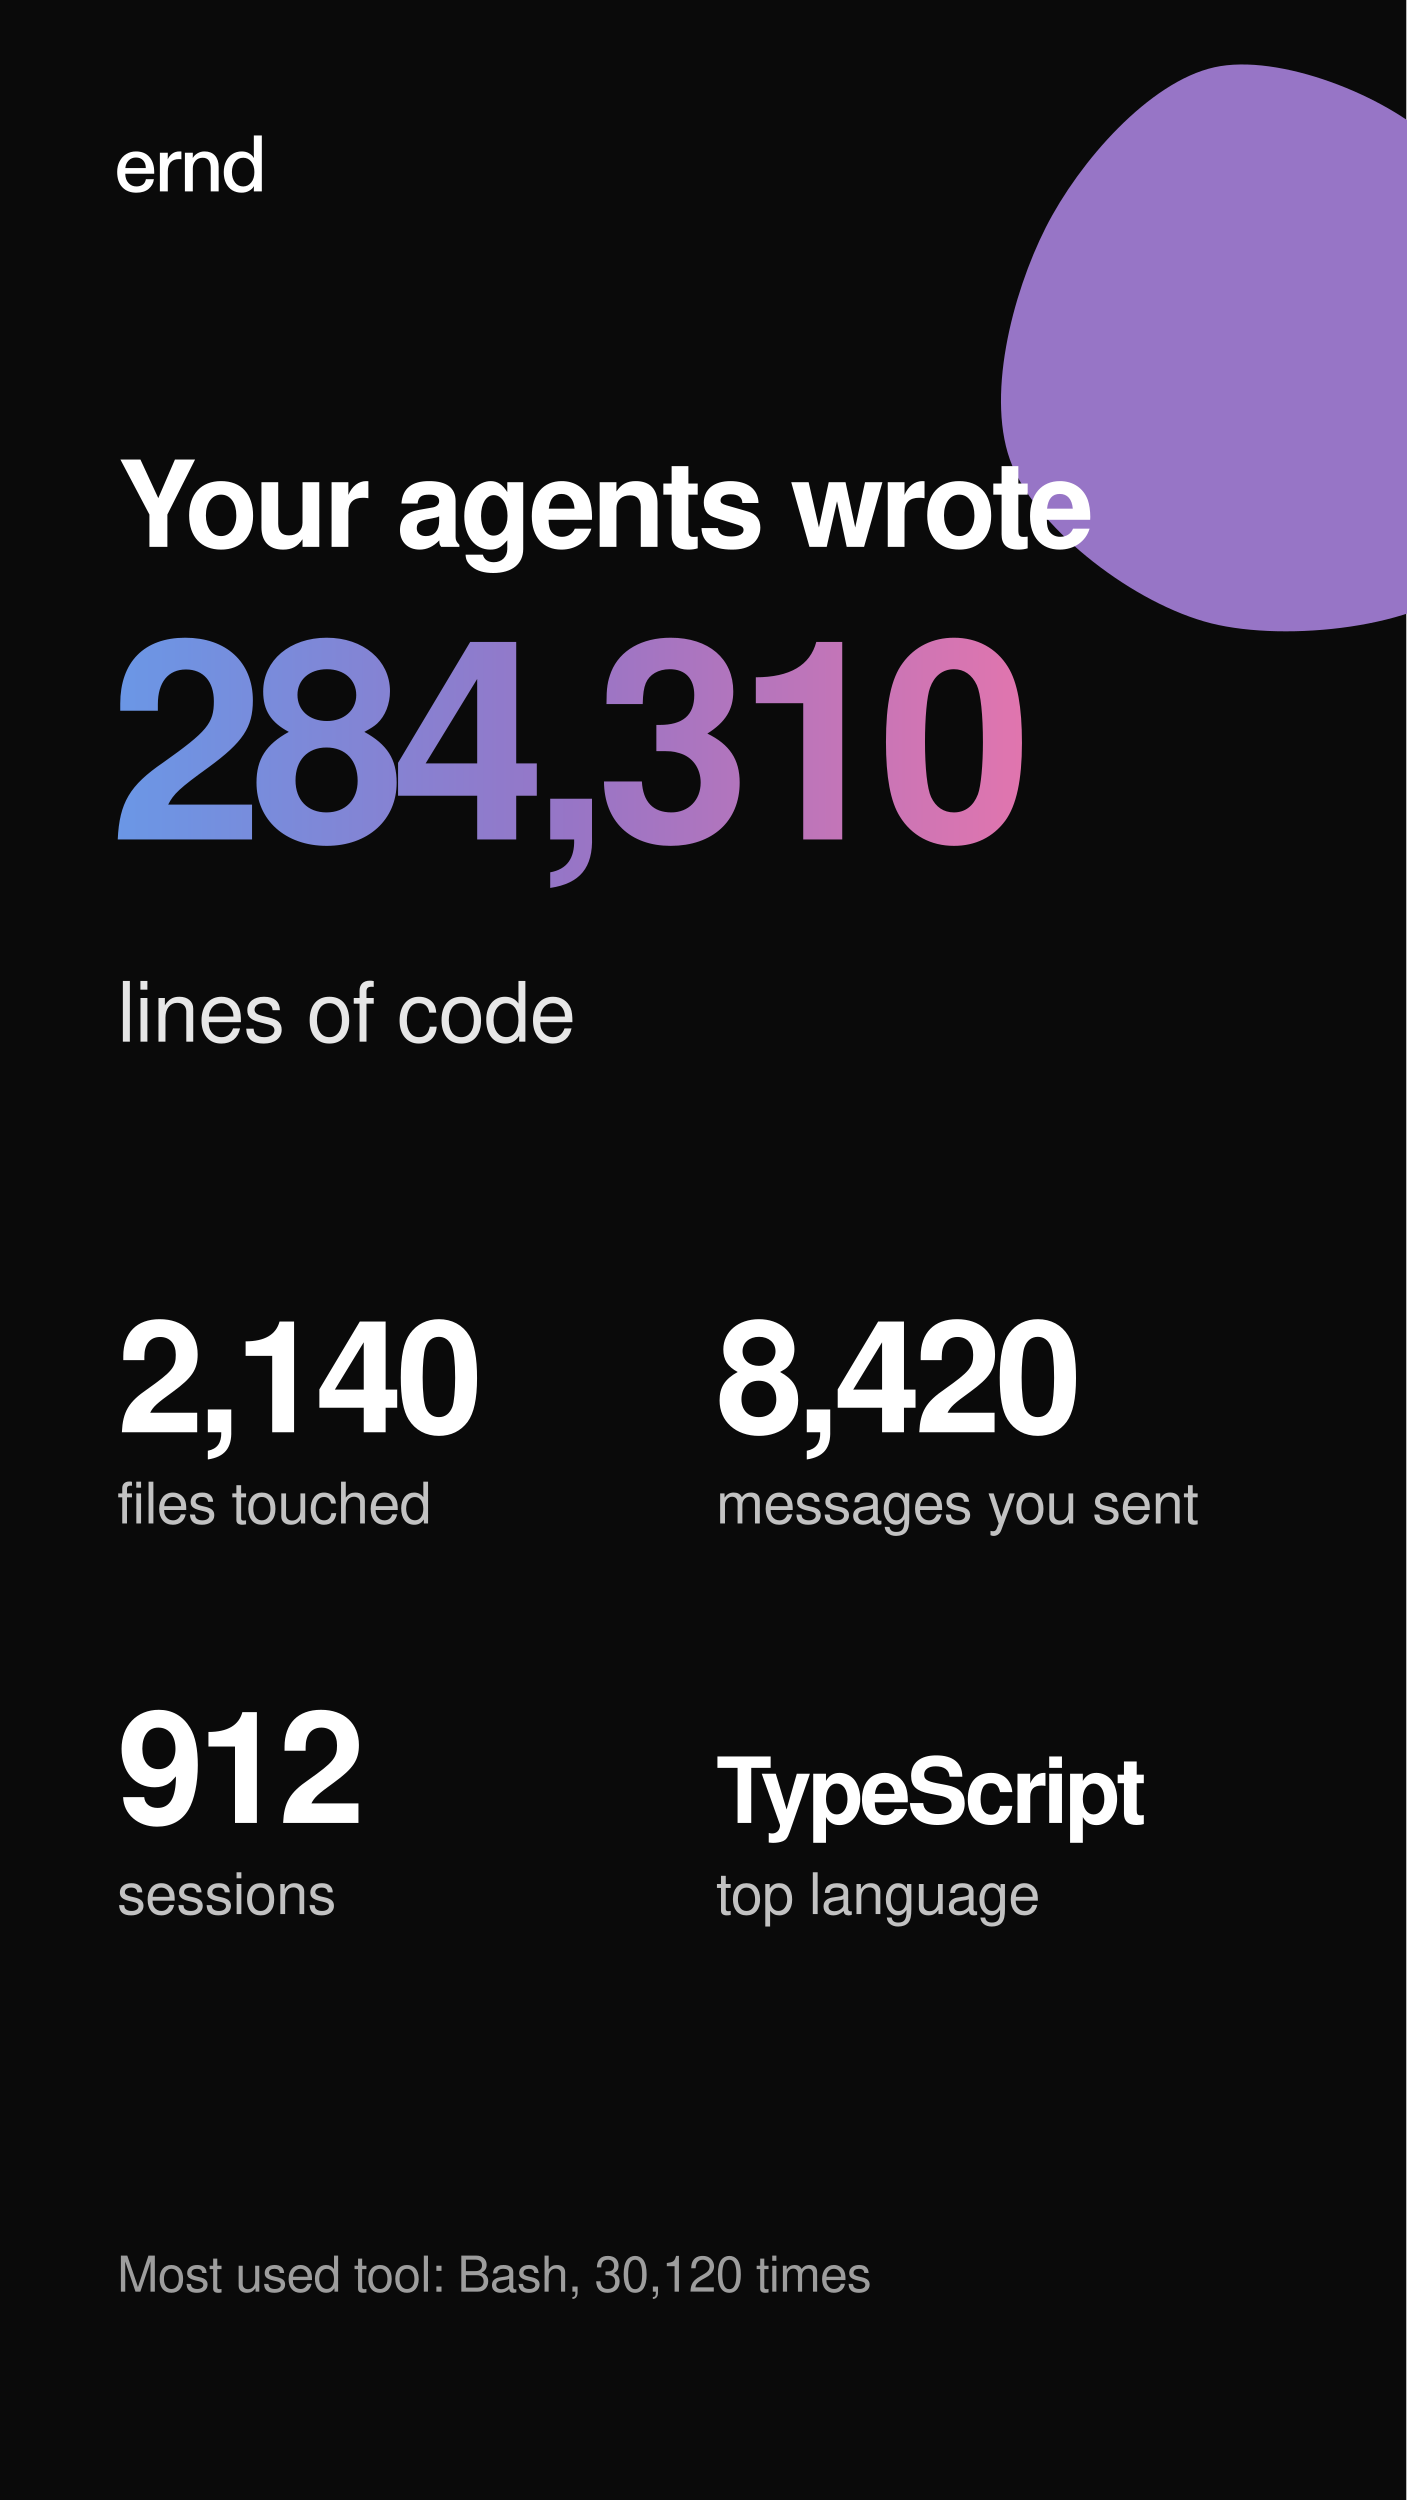
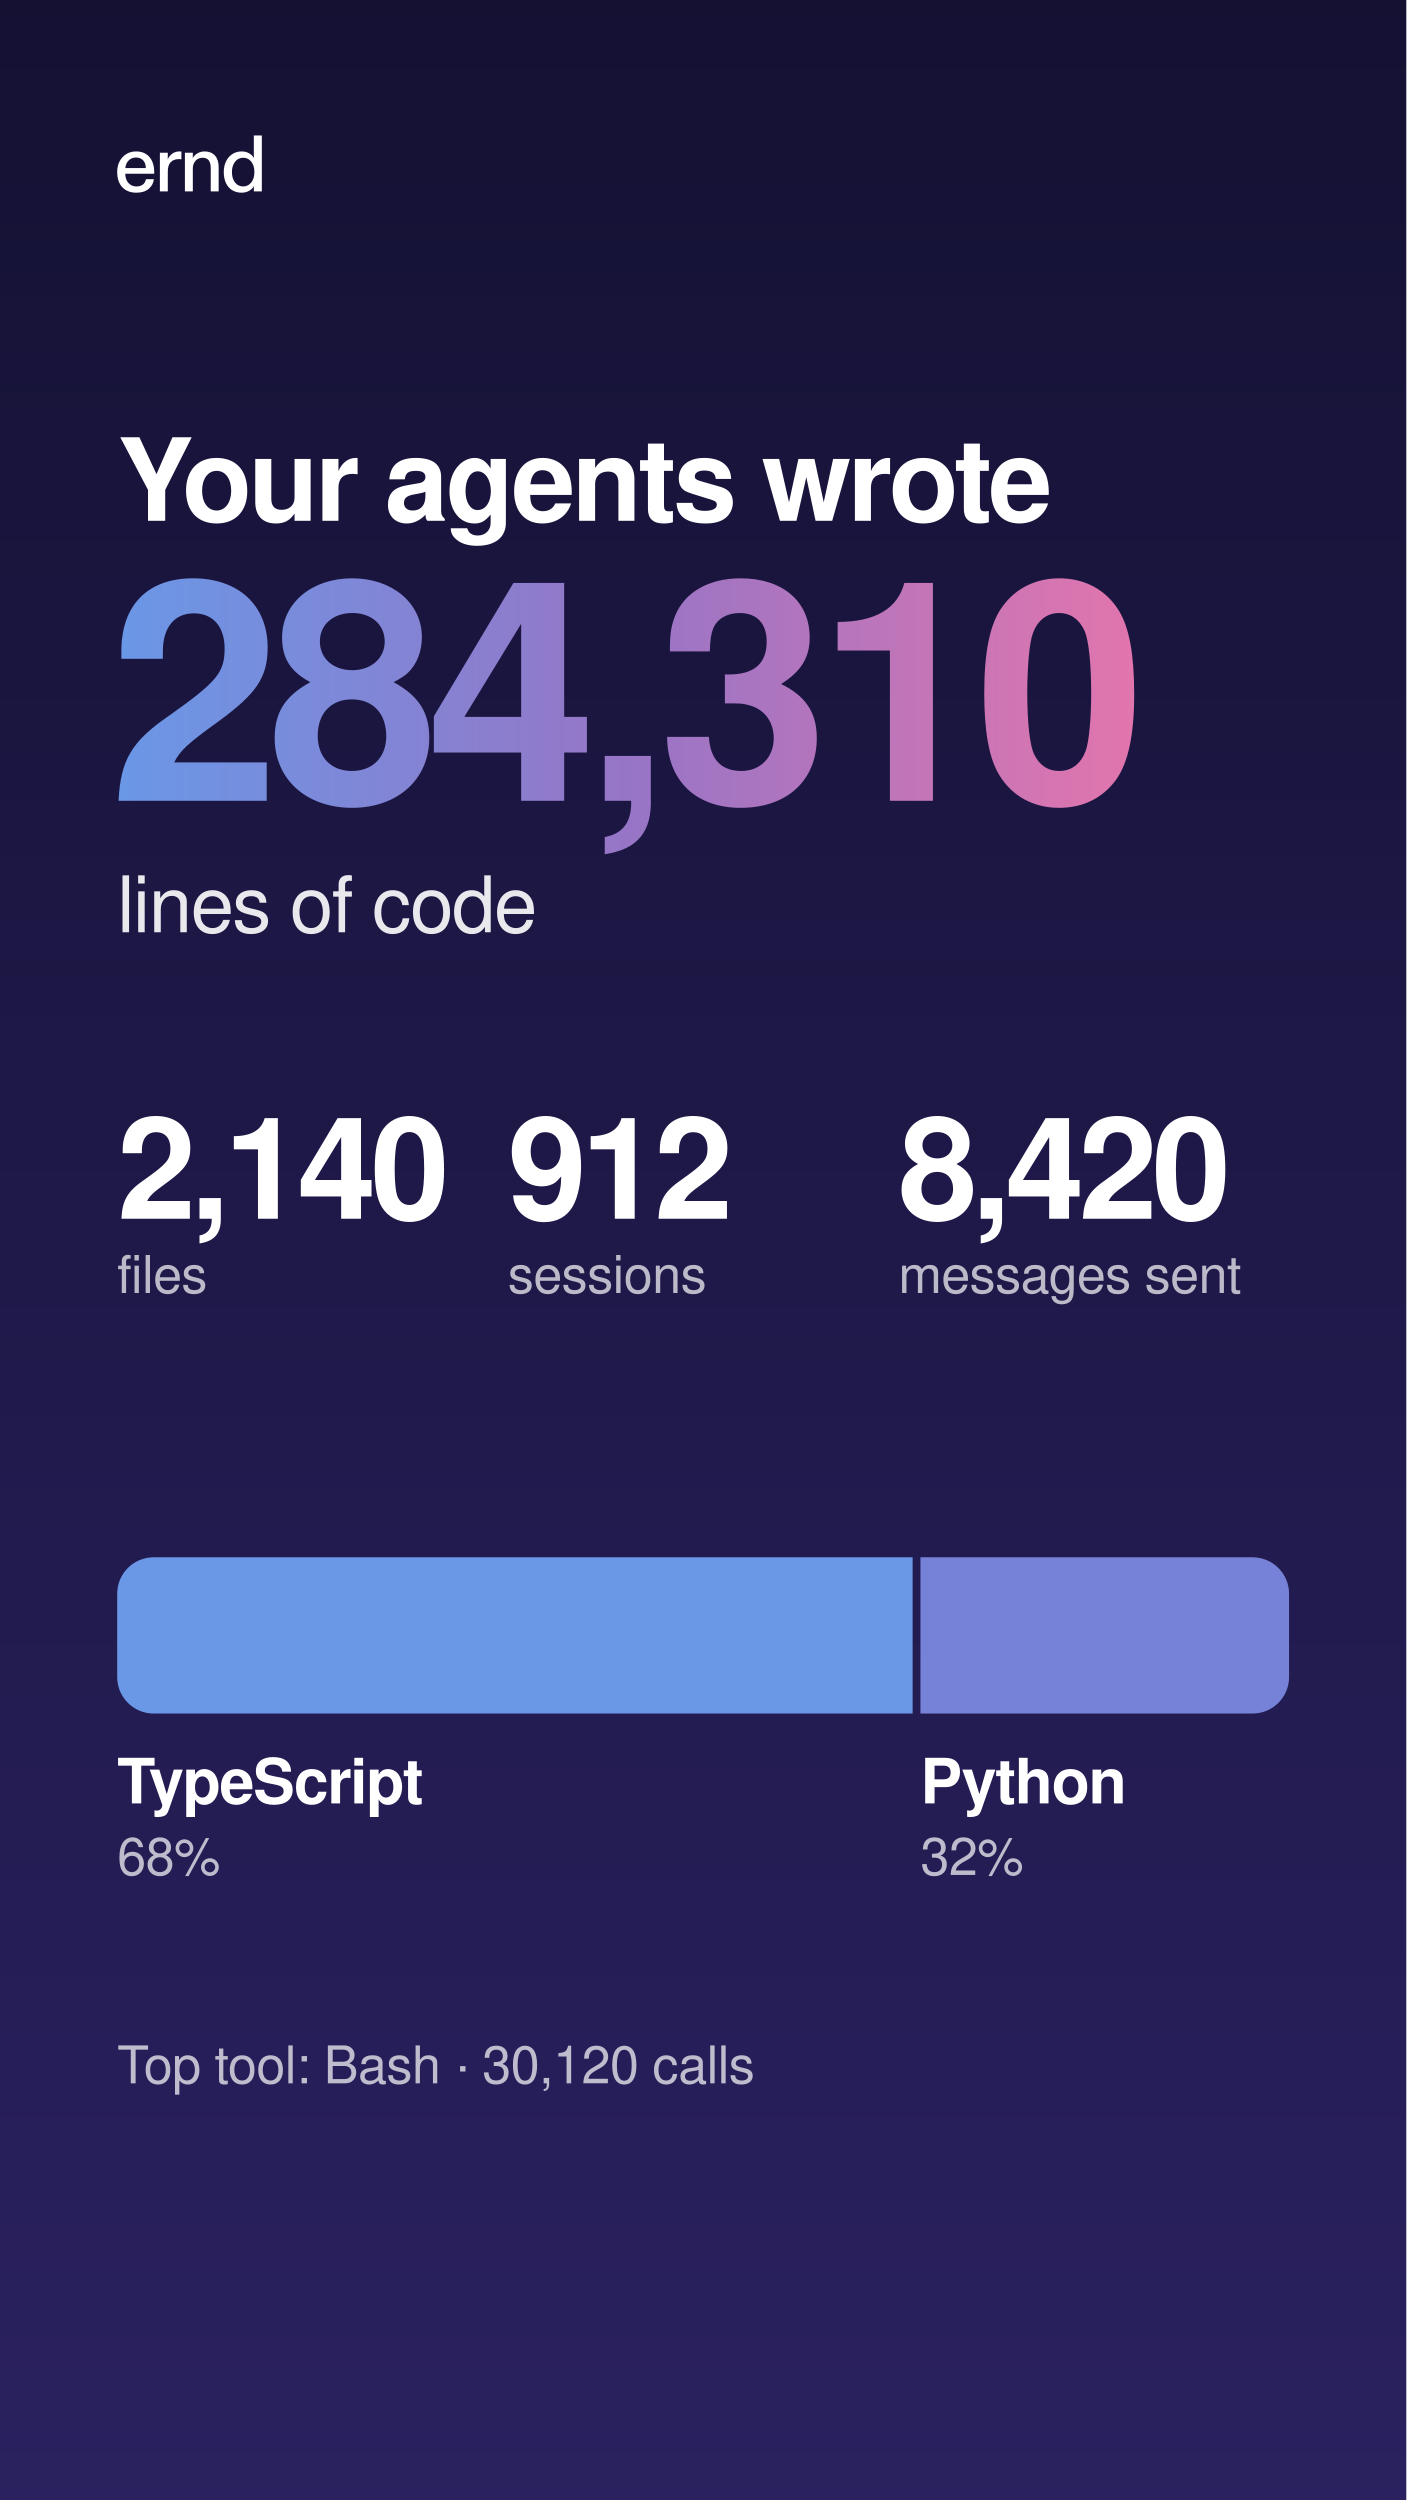
<svg xmlns="http://www.w3.org/2000/svg" width="1080" height="1920" viewBox="0 0 1080 1920">
  <defs>
    <linearGradient id="sky-built" x1="0" y1="0" x2="0.35" y2="1">
      <stop offset="0" stop-color="#6a97e6" />
      <stop offset="0.45" stop-color="#7682d7" />
      <stop offset="0.78" stop-color="#9775c6" />
      <stop offset="1" stop-color="#e175ae" />
    </linearGradient>
    <linearGradient id="dusk-built" x1="0" y1="0" x2="0" y2="1">
      <stop offset="0" stop-color="#141133" />
      <stop offset="1" stop-color="#2a2160" />
    </linearGradient>
    <linearGradient id="ink-built" x1="0" y1="0" x2="1" y2="0">
      <stop offset="0" stop-color="#6a97e6" />
      <stop offset="0.5" stop-color="#9775c6" />
      <stop offset="1" stop-color="#e175ae" />
    </linearGradient>
    <filter id="cloud-built" x="-50%" y="-50%" width="200%" height="200%">
      <feGaussianBlur stdDeviation="38" />
    </filter>
  </defs>
-   <rect width="1080" height="1920" fill="#0a0a0a" />
-   <path d="M 1150.3 260.0 C 1154.7 316.2 1164.6 409.0 1127.9 445.4 C 1091.2 481.9 988.5 493.3 930.1 478.7 C 871.7 464.0 798.6 408.2 777.4 357.6 C 756.3 306.9 777.3 225.8 803.1 174.8 C 828.9 123.8 882.8 62.8 932.5 51.7 C 982.1 40.6 1064.6 73.6 1100.9 108.4 C 1137.2 143.1 1145.8 203.8 1150.3 260.0 Z" fill="#9775c6" />
+   <rect width="1080" height="1920" fill="url(#dusk-built)" />
  <g fill="#ffffff" transform="translate(75.84 56.30) scale(4.3564)">
    <path transform="translate(2.686 20.821) scale(0.014096 -0.014096)" d="M40 244Q40 318 70.5 376.5Q101 435 154.5 467.5Q208 500 275 500Q383 500 443.0 430.5Q503 361 503 242V221H141Q142 148 181.0 105.0Q220 62 281 62Q327 62 359.0 84.0Q391 106 399 153H499Q491 80 434.0 32.0Q377 -16 280 -16Q169 -16 104.5 52.0Q40 120 40 244ZM398 292Q398 352 365.0 388.0Q332 424 275 424Q220 424 183.5 387.0Q147 350 142 292Z" />
    <path transform="translate(9.791 20.821) scale(0.014096 -0.014096)" d="M70 0V484H169V457Q169 419 168 401Q187 445 225.0 472.5Q263 500 316 500Q331 500 339 499V401Q328 404 309 404Q242 404 205.5 366.0Q169 328 169 250V0Z" />
    <path transform="translate(14.203 20.821) scale(0.014096 -0.014096)" d="M70 0V484H169V455Q169 431 168 417Q188 453 227.5 476.5Q267 500 316 500Q399 500 445.5 448.5Q492 397 492 306V0H393V292Q393 421 292 421Q237 421 203.0 383.0Q169 345 169 289V0Z" />
    <path transform="translate(21.476 20.821) scale(0.014096 -0.014096)" d="M40 241Q40 318 69.0 377.0Q98 436 149.0 468.0Q200 500 264 500Q319 500 358.5 476.0Q398 452 418 417Q416 432 416 460V700H516V0H416V25Q416 54 418 67Q399 32 358.0 8.0Q317 -16 262 -16Q198 -16 147.5 14.0Q97 44 68.5 102.0Q40 160 40 241ZM423 242Q423 323 384.0 372.0Q345 421 283 421Q221 421 181.5 371.5Q142 322 142 242Q142 161 181.0 111.5Q220 62 283 62Q344 62 383.5 111.5Q423 161 423 242Z" />
  </g>
-   <text x="90" y="420" font-family="'ABC Diatype', 'Avenir Next', 'Segoe UI', 'Helvetica Neue', Helvetica, Arial, sans-serif" font-size="92" font-weight="700" fill="#ffffff" text-anchor="start" letter-spacing="-2.8">Your agents wrote</text>
-   <text x="84" y="644.7" font-family="'ABC Diatype', 'Avenir Next', 'Segoe UI', 'Helvetica Neue', Helvetica, Arial, sans-serif" font-size="214" font-weight="700" fill="url(#ink-built)" text-anchor="start" letter-spacing="-10.7">284,310</text>
-   <text x="90" y="800" font-family="'ABC Diatype', 'Avenir Next', 'Segoe UI', 'Helvetica Neue', Helvetica, Arial, sans-serif" font-size="64" font-weight="500" fill="#ffffff" text-anchor="start" letter-spacing="-0.6" opacity="0.9">lines of code</text>
-   <text x="90" y="1100" font-family="'ABC Diatype', 'Avenir Next', 'Segoe UI', 'Helvetica Neue', Helvetica, Arial, sans-serif" font-size="120" font-weight="700" fill="#ffffff" text-anchor="start" letter-spacing="-4.8">2,140</text>
-   <text x="90" y="1170" font-family="'ABC Diatype', 'Avenir Next', 'Segoe UI', 'Helvetica Neue', Helvetica, Arial, sans-serif" font-size="44" font-weight="500" fill="#ffffff" text-anchor="start" letter-spacing="-0.4" opacity="0.75">files touched</text>
-   <text x="550" y="1100" font-family="'ABC Diatype', 'Avenir Next', 'Segoe UI', 'Helvetica Neue', Helvetica, Arial, sans-serif" font-size="120" font-weight="700" fill="#ffffff" text-anchor="start" letter-spacing="-4.8">8,420</text>
-   <text x="550" y="1170" font-family="'ABC Diatype', 'Avenir Next', 'Segoe UI', 'Helvetica Neue', Helvetica, Arial, sans-serif" font-size="44" font-weight="500" fill="#ffffff" text-anchor="start" letter-spacing="-0.4" opacity="0.75">messages you sent</text>
-   <text x="90" y="1400" font-family="'ABC Diatype', 'Avenir Next', 'Segoe UI', 'Helvetica Neue', Helvetica, Arial, sans-serif" font-size="120" font-weight="700" fill="#ffffff" text-anchor="start" letter-spacing="-4.8">912</text>
-   <text x="90" y="1470" font-family="'ABC Diatype', 'Avenir Next', 'Segoe UI', 'Helvetica Neue', Helvetica, Arial, sans-serif" font-size="44" font-weight="500" fill="#ffffff" text-anchor="start" letter-spacing="-0.4" opacity="0.75">sessions</text>
-   <text x="550" y="1400" font-family="'ABC Diatype', 'Avenir Next', 'Segoe UI', 'Helvetica Neue', Helvetica, Arial, sans-serif" font-size="70" font-weight="700" fill="#ffffff" text-anchor="start" letter-spacing="-2.8">TypeScript</text>
-   <text x="550" y="1470" font-family="'ABC Diatype', 'Avenir Next', 'Segoe UI', 'Helvetica Neue', Helvetica, Arial, sans-serif" font-size="44" font-weight="500" fill="#ffffff" text-anchor="start" letter-spacing="-0.4" opacity="0.75">top language</text>
-   <text x="90" y="1760" font-family="'ABC Diatype', 'Avenir Next', 'Segoe UI', 'Helvetica Neue', Helvetica, Arial, sans-serif" font-size="38" font-weight="500" fill="#ffffff" text-anchor="start" letter-spacing="-0.4" opacity="0.6">Most used tool: Bash, 30,120 times</text>
+   <text x="90" y="400" font-family="'ABC Diatype', 'Helvetica Neue', Helvetica, Arial, sans-serif" font-size="88" font-weight="700" fill="#ffffff" text-anchor="start" letter-spacing="-2.64">Your agents wrote</text>
+   <text x="84" y="615" font-family="'ABC Diatype', 'Helvetica Neue', Helvetica, Arial, sans-serif" font-size="236" font-weight="700" fill="url(#ink-built)" text-anchor="start" letter-spacing="-9.44">284,310</text>
+   <text x="90" y="716" font-family="'ABC Diatype', 'Helvetica Neue', Helvetica, Arial, sans-serif" font-size="60" font-weight="500" fill="#ffffff" text-anchor="start" letter-spacing="-1.20" opacity="0.9">lines of code</text>
+   <text x="90" y="936" font-family="'ABC Diatype', 'Helvetica Neue', Helvetica, Arial, sans-serif" font-size="109" font-weight="700" fill="#ffffff" text-anchor="start" letter-spacing="-4.36">2,140</text>
+   <text x="90" y="993" font-family="'ABC Diatype', 'Helvetica Neue', Helvetica, Arial, sans-serif" font-size="40" font-weight="500" fill="#ffffff" text-anchor="start" letter-spacing="-0.40" opacity="0.7">files</text>
+   <text x="390" y="936" font-family="'ABC Diatype', 'Helvetica Neue', Helvetica, Arial, sans-serif" font-size="109" font-weight="700" fill="#ffffff" text-anchor="start" letter-spacing="-4.36">912</text>
+   <text x="390" y="993" font-family="'ABC Diatype', 'Helvetica Neue', Helvetica, Arial, sans-serif" font-size="40" font-weight="500" fill="#ffffff" text-anchor="start" letter-spacing="-0.40" opacity="0.7">sessions</text>
+   <text x="690" y="936" font-family="'ABC Diatype', 'Helvetica Neue', Helvetica, Arial, sans-serif" font-size="109" font-weight="700" fill="#ffffff" text-anchor="start" letter-spacing="-4.36">8,420</text>
+   <text x="690" y="993" font-family="'ABC Diatype', 'Helvetica Neue', Helvetica, Arial, sans-serif" font-size="40" font-weight="500" fill="#ffffff" text-anchor="start" letter-spacing="-0.40" opacity="0.7">messages sent</text>
+   <path d="M118 1196H700.9V1316H118A28 28 0 0 1 90 1288V1224A28 28 0 0 1 118 1196Z" fill="#6a97e6" />
+   <text x="90" y="1385" font-family="'ABC Diatype', 'Helvetica Neue', Helvetica, Arial, sans-serif" font-size="48" font-weight="700" fill="#ffffff" text-anchor="start" letter-spacing="-0.96">TypeScript</text>
+   <text x="90" y="1440" font-family="'ABC Diatype', 'Helvetica Neue', Helvetica, Arial, sans-serif" font-size="40" font-weight="500" fill="#ffffff" text-anchor="start" letter-spacing="-0.40" opacity="0.7">68%</text>
+   <path d="M706.9 1196H962A28 28 0 0 1 990 1224V1288A28 28 0 0 1 962 1316H706.9Z" fill="#7682d7" />
+   <text x="706.9" y="1385" font-family="'ABC Diatype', 'Helvetica Neue', Helvetica, Arial, sans-serif" font-size="48" font-weight="700" fill="#ffffff" text-anchor="start" letter-spacing="-0.96">Python</text>
+   <text x="706.9" y="1440" font-family="'ABC Diatype', 'Helvetica Neue', Helvetica, Arial, sans-serif" font-size="40" font-weight="500" fill="#ffffff" text-anchor="start" letter-spacing="-0.40" opacity="0.7">32%</text>
+   <text x="90" y="1600" font-family="'ABC Diatype', 'Helvetica Neue', Helvetica, Arial, sans-serif" font-size="40" font-weight="500" fill="#ffffff" text-anchor="start" letter-spacing="-0.40" opacity="0.7">Top tool: Bash · 30,120 calls</text>
</svg>
